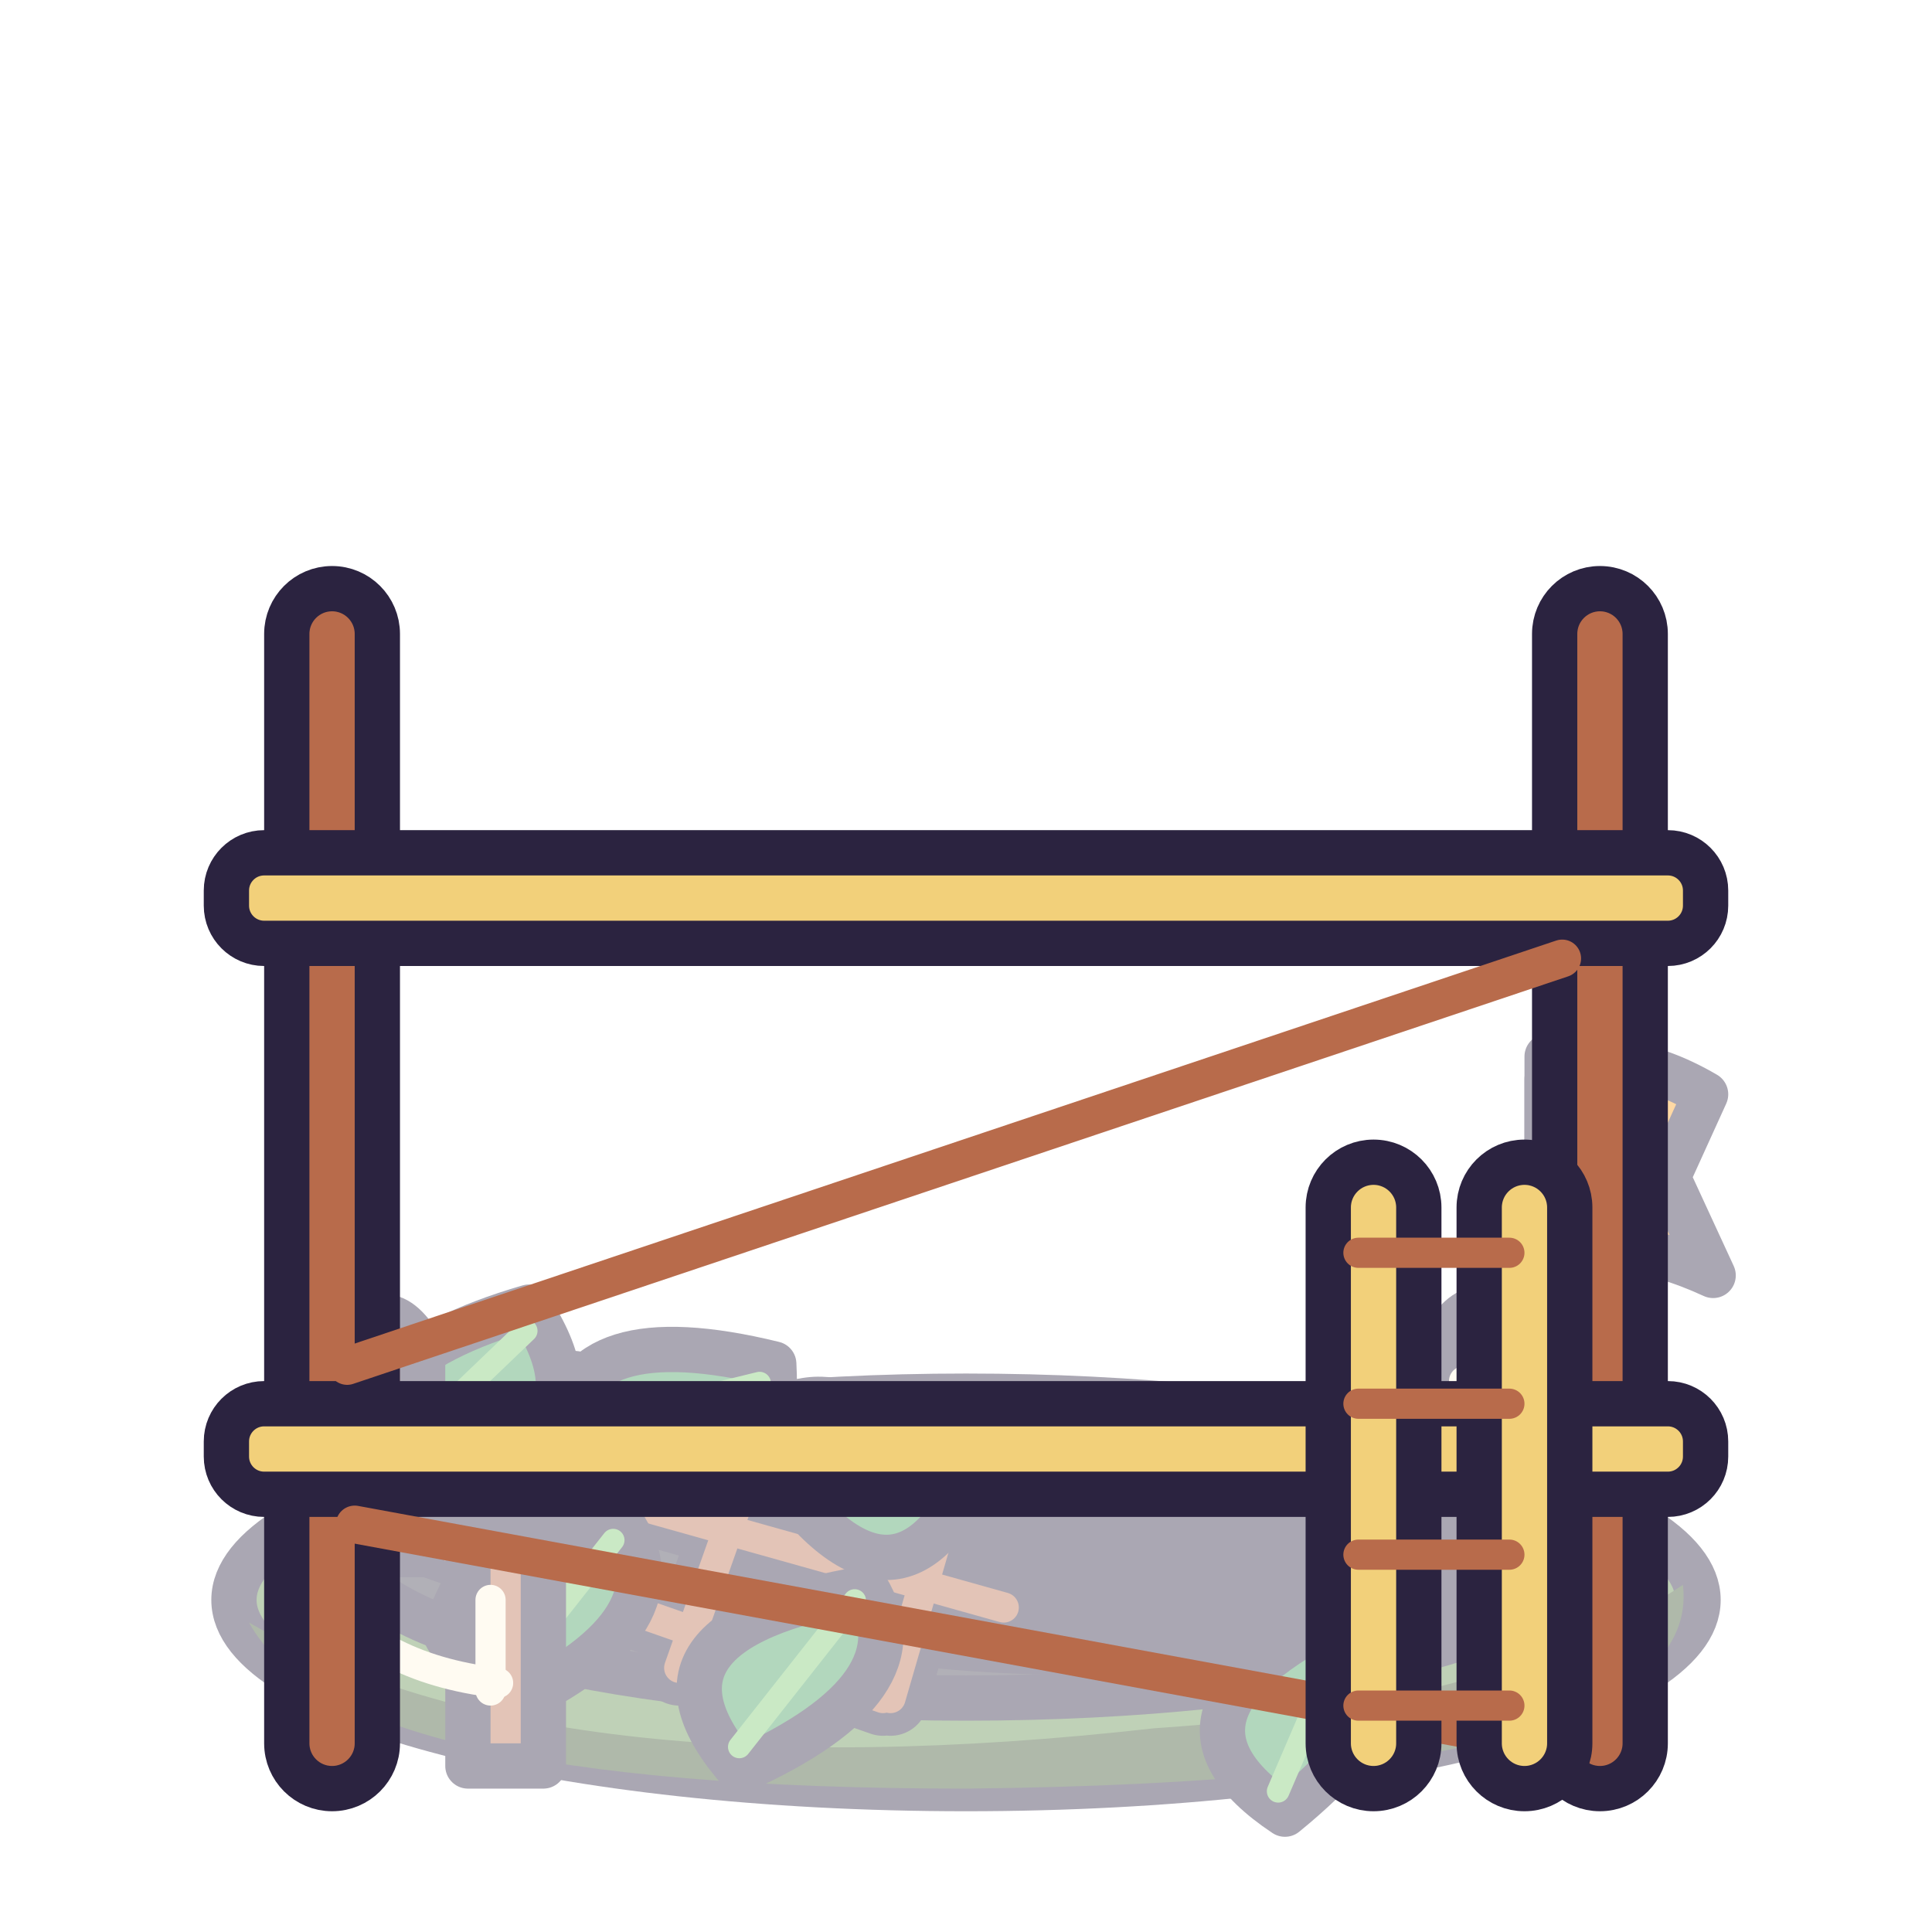
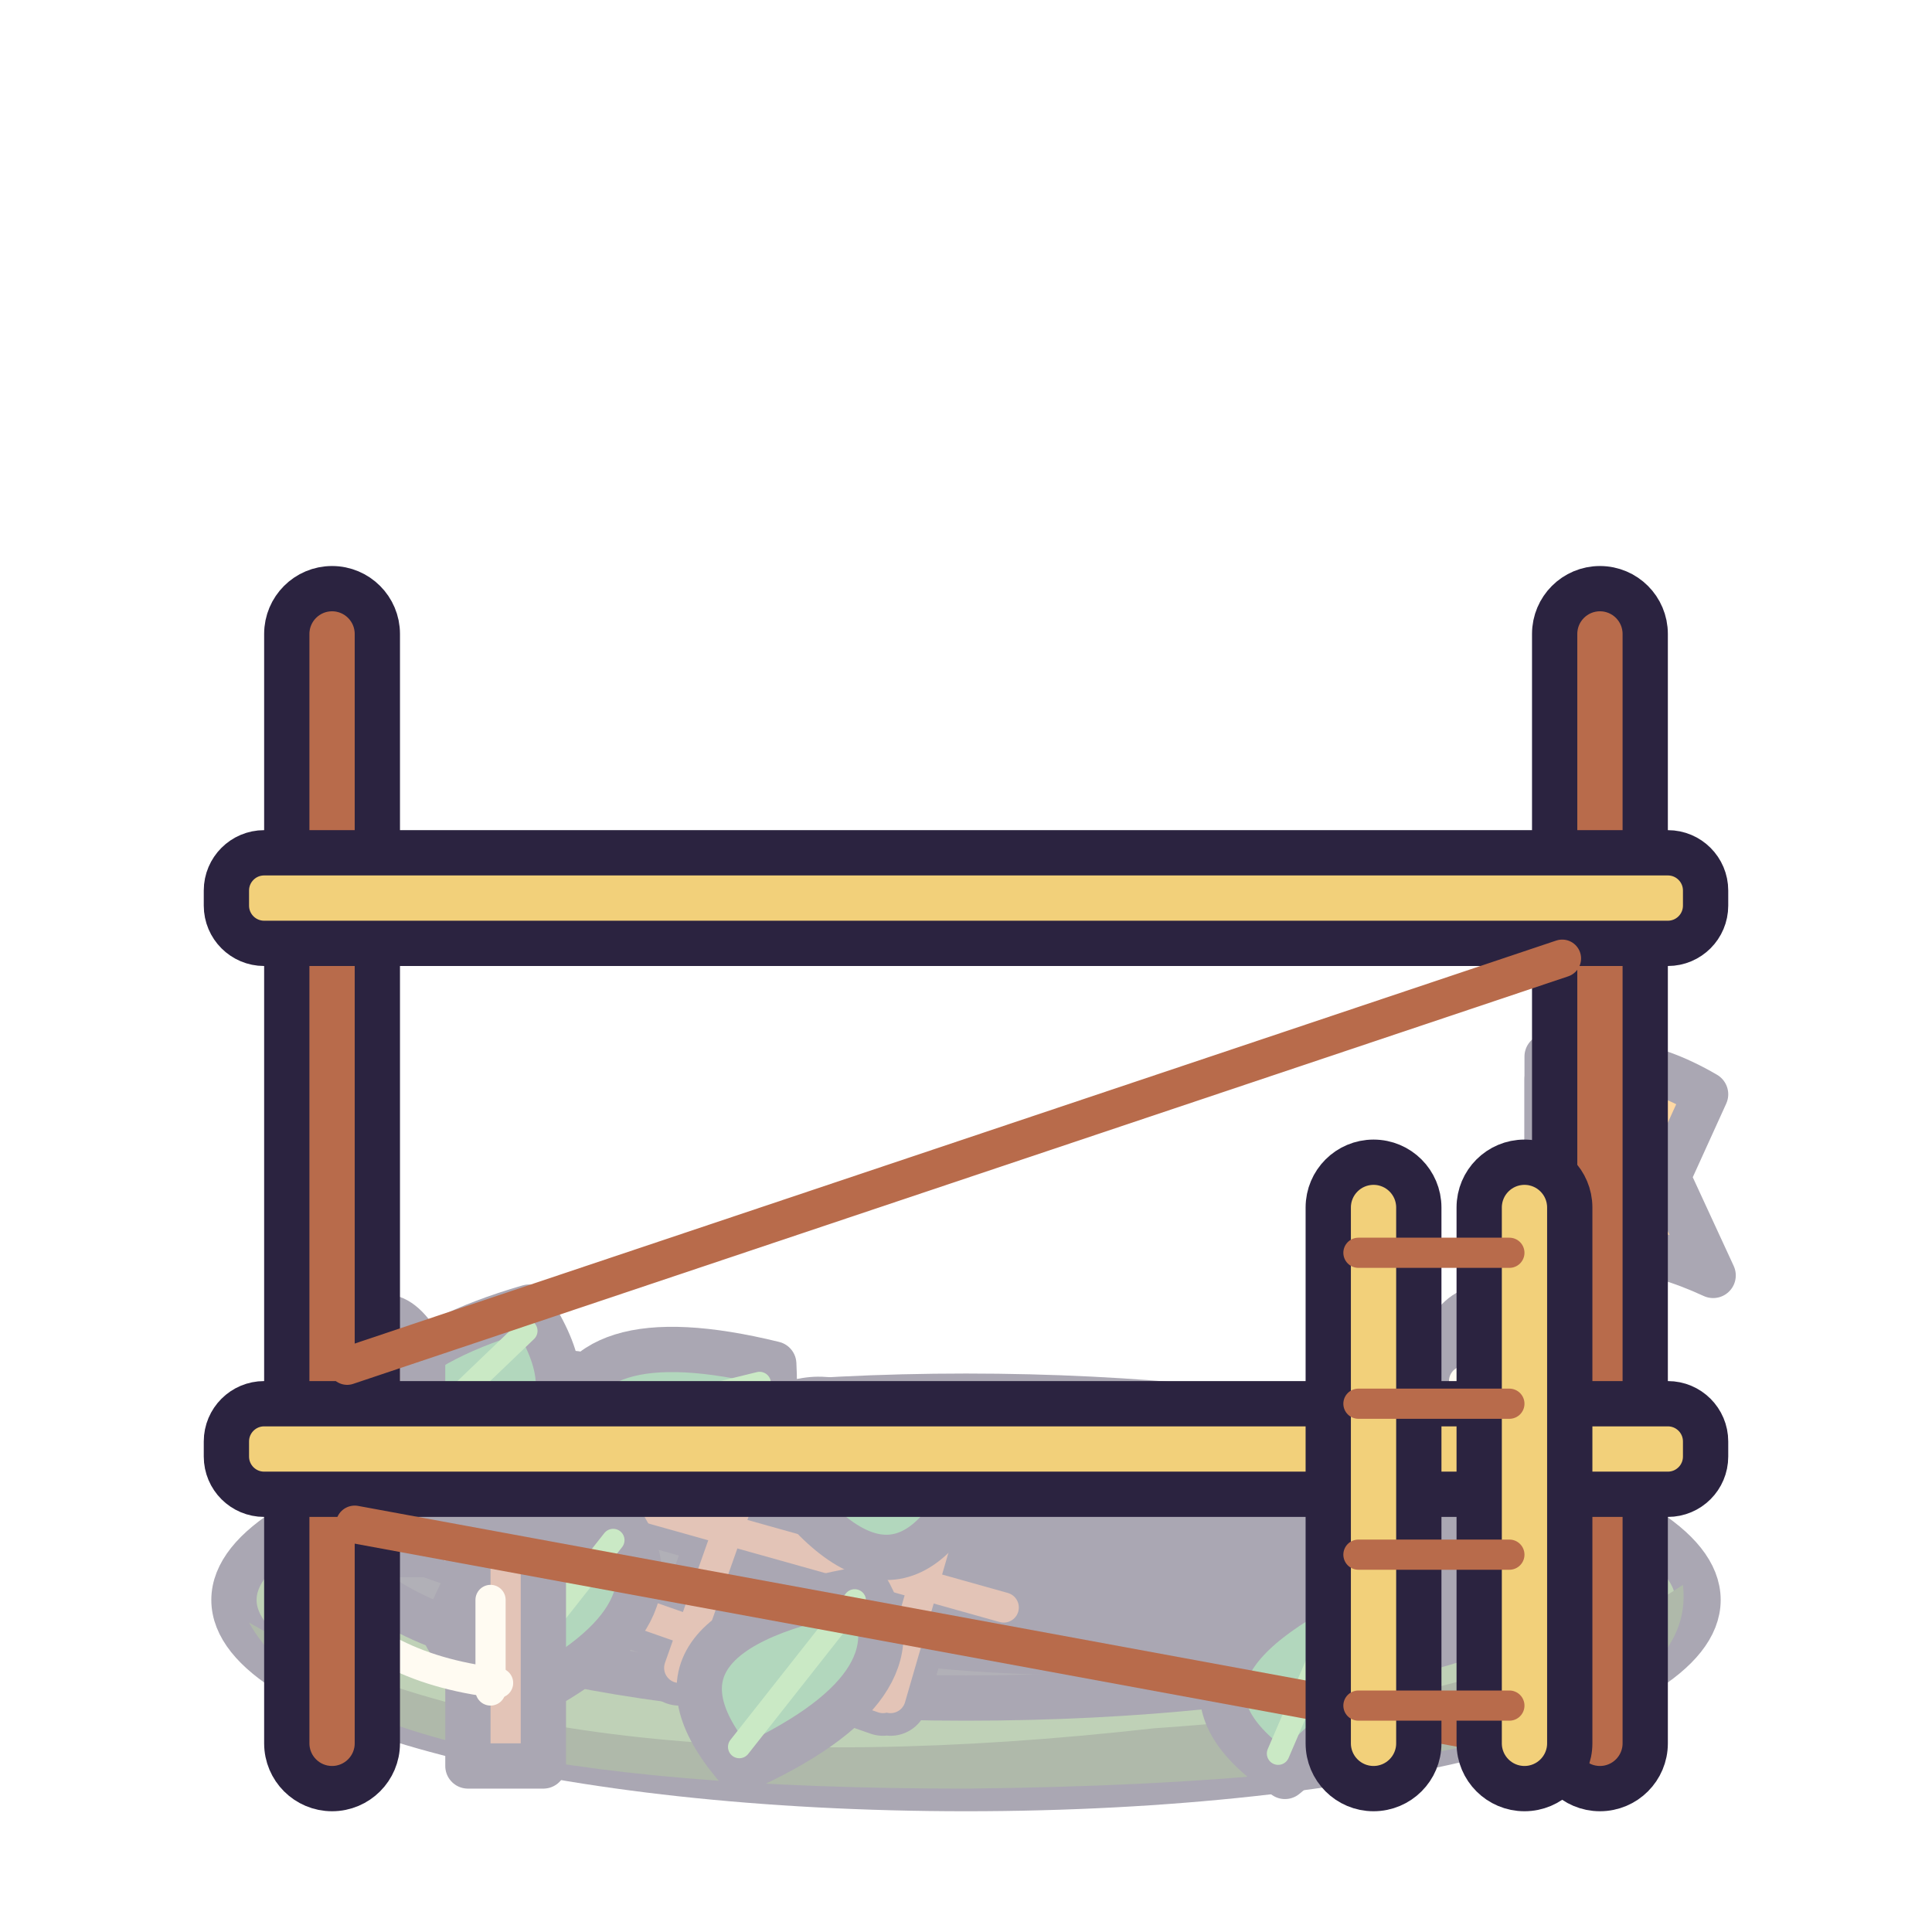
<svg xmlns="http://www.w3.org/2000/svg" version="1.1" viewBox="0 0 256 256" fill="none" stroke="#2B2340" stroke-width="6" stroke-linecap="round" stroke-linejoin="round">
  <g opacity="0.4">
    <ellipse cx="128" cy="212" rx="97" ry="25" fill="#5E8C4A" />
    <path d="M33 215Q73 238 153 229Q199 226 223 210Q226 236 128 237Q45 237 33 215Z" fill="#36502A" stroke="none" />
    <ellipse cx="128" cy="205" rx="82" ry="20" fill="#3D3A4A" />
    <ellipse cx="145" cy="210" rx="54" ry="12" fill="#2B2340" stroke="none" />
    <g id="camouflage">
      <path d="M51 190L133 213M57 204L117 225M76 184L61 216M102 187L90 221M127 194L118 225" fill="none" stroke="#2B2340" stroke-width="10" />
      <path d="M51 190L133 213M57 204L117 225M76 184L61 216M102 187L90 221M127 194L118 225" fill="none" stroke="#B86B4B" stroke-width="4" />
      <g transform="translate(63 188) rotate(-12)">
        <path d="M-14 4Q-17-11 10-13Q19 10-14 4Z" fill="#3E9B5B" />
        <path d="M-12 3L9-10" fill="none" stroke="#7BC96F" stroke-width="3" />
      </g>
      <g transform="translate(89 190) rotate(18)">
        <path d="M-14 4Q-17-11 10-13Q19 10-14 4Z" fill="#3E9B5B" />
        <path d="M-12 3L9-10" fill="none" stroke="#7BC96F" stroke-width="3" />
      </g>
      <g transform="translate(112 198) rotate(48)">
        <path d="M-14 4Q-17-11 10-13Q19 10-14 4Z" fill="#3E9B5B" />
        <path d="M-12 3L9-10" fill="none" stroke="#7BC96F" stroke-width="3" />
      </g>
      <g transform="translate(71 211) rotate(160)">
        <path d="M-14 4Q-17-11 10-13Q19 10-14 4Z" fill="#3E9B5B" />
        <path d="M-12 3L9-10" fill="none" stroke="#7BC96F" stroke-width="3" />
      </g>
      <g transform="translate(103 219) rotate(160)">
        <path d="M-14 4Q-17-11 10-13Q19 10-14 4Z" fill="#3E9B5B" />
        <path d="M-12 3L9-10" fill="none" stroke="#7BC96F" stroke-width="3" />
      </g>
    </g>
    <path d="M46 206V179Q51 170 56 179V206Z" fill="#B86B4B" />
    <path d="M49 184V196" fill="none" stroke="#FFF4DE" stroke-width="4" />
    <path d="M191 205V178Q196 169 201 178V205Z" fill="#B86B4B" />
    <path d="M194 183V195" fill="none" stroke="#FFF4DE" stroke-width="4" />
    <path d="M62 234V207Q67 198 72 207V234Z" fill="#B86B4B" />
    <path d="M65 212V224" fill="none" stroke="#FFF4DE" stroke-width="4" />
    <g id="flag">
      <path d="M205 219V140" fill="none" stroke="#2B2340" stroke-width="6" />
      <path d="M205 143Q214 138 226 145L221 156L227 169Q214 163 205 167Z" fill="#FF9F1C" />
      <path d="M215 148L221 154L215 160L210 154Z" fill="#3D3A4A" stroke="none" />
    </g>
    <path d="M42 210Q49 221 66 223" fill="none" stroke="#FFF4DE" stroke-width="4" />
-     <g transform="translate(171 224) rotate(145)">
+     <g transform="translate(171 219) rotate(145)">
      <path d="M-14 4Q-17-11 10-13Q19 10-14 4Z" fill="#3E9B5B" />
      <path d="M-12 3L9-10" fill="none" stroke="#7BC96F" stroke-width="3" />
    </g>
  </g>
  <g id="scaffolding">
    <rect x="38" y="78" width="12" height="159" rx="6" fill="#B86B4B" />
    <rect x="206" y="78" width="12" height="159" rx="6" fill="#B86B4B" />
    <rect x="30" y="113" width="196" height="12" rx="5" fill="#F2D07A" />
    <rect x="30" y="186" width="196" height="12" rx="5" fill="#F2D07A" />
    <path d="M46 181L207 127M47 202L199 230" fill="none" stroke="#B86B4B" stroke-width="5" />
    <rect x="176" y="154" width="12" height="83" rx="6" fill="#F2D07A" />
    <rect x="196" y="154" width="12" height="83" rx="6" fill="#F2D07A" />
    <path d="M180 166H200" fill="none" stroke="#B86B4B" stroke-width="4" />
    <path d="M180 186H200" fill="none" stroke="#B86B4B" stroke-width="4" />
    <path d="M180 206H200" fill="none" stroke="#B86B4B" stroke-width="4" />
    <path d="M180 226H200" fill="none" stroke="#B86B4B" stroke-width="4" />
  </g>
</svg>
